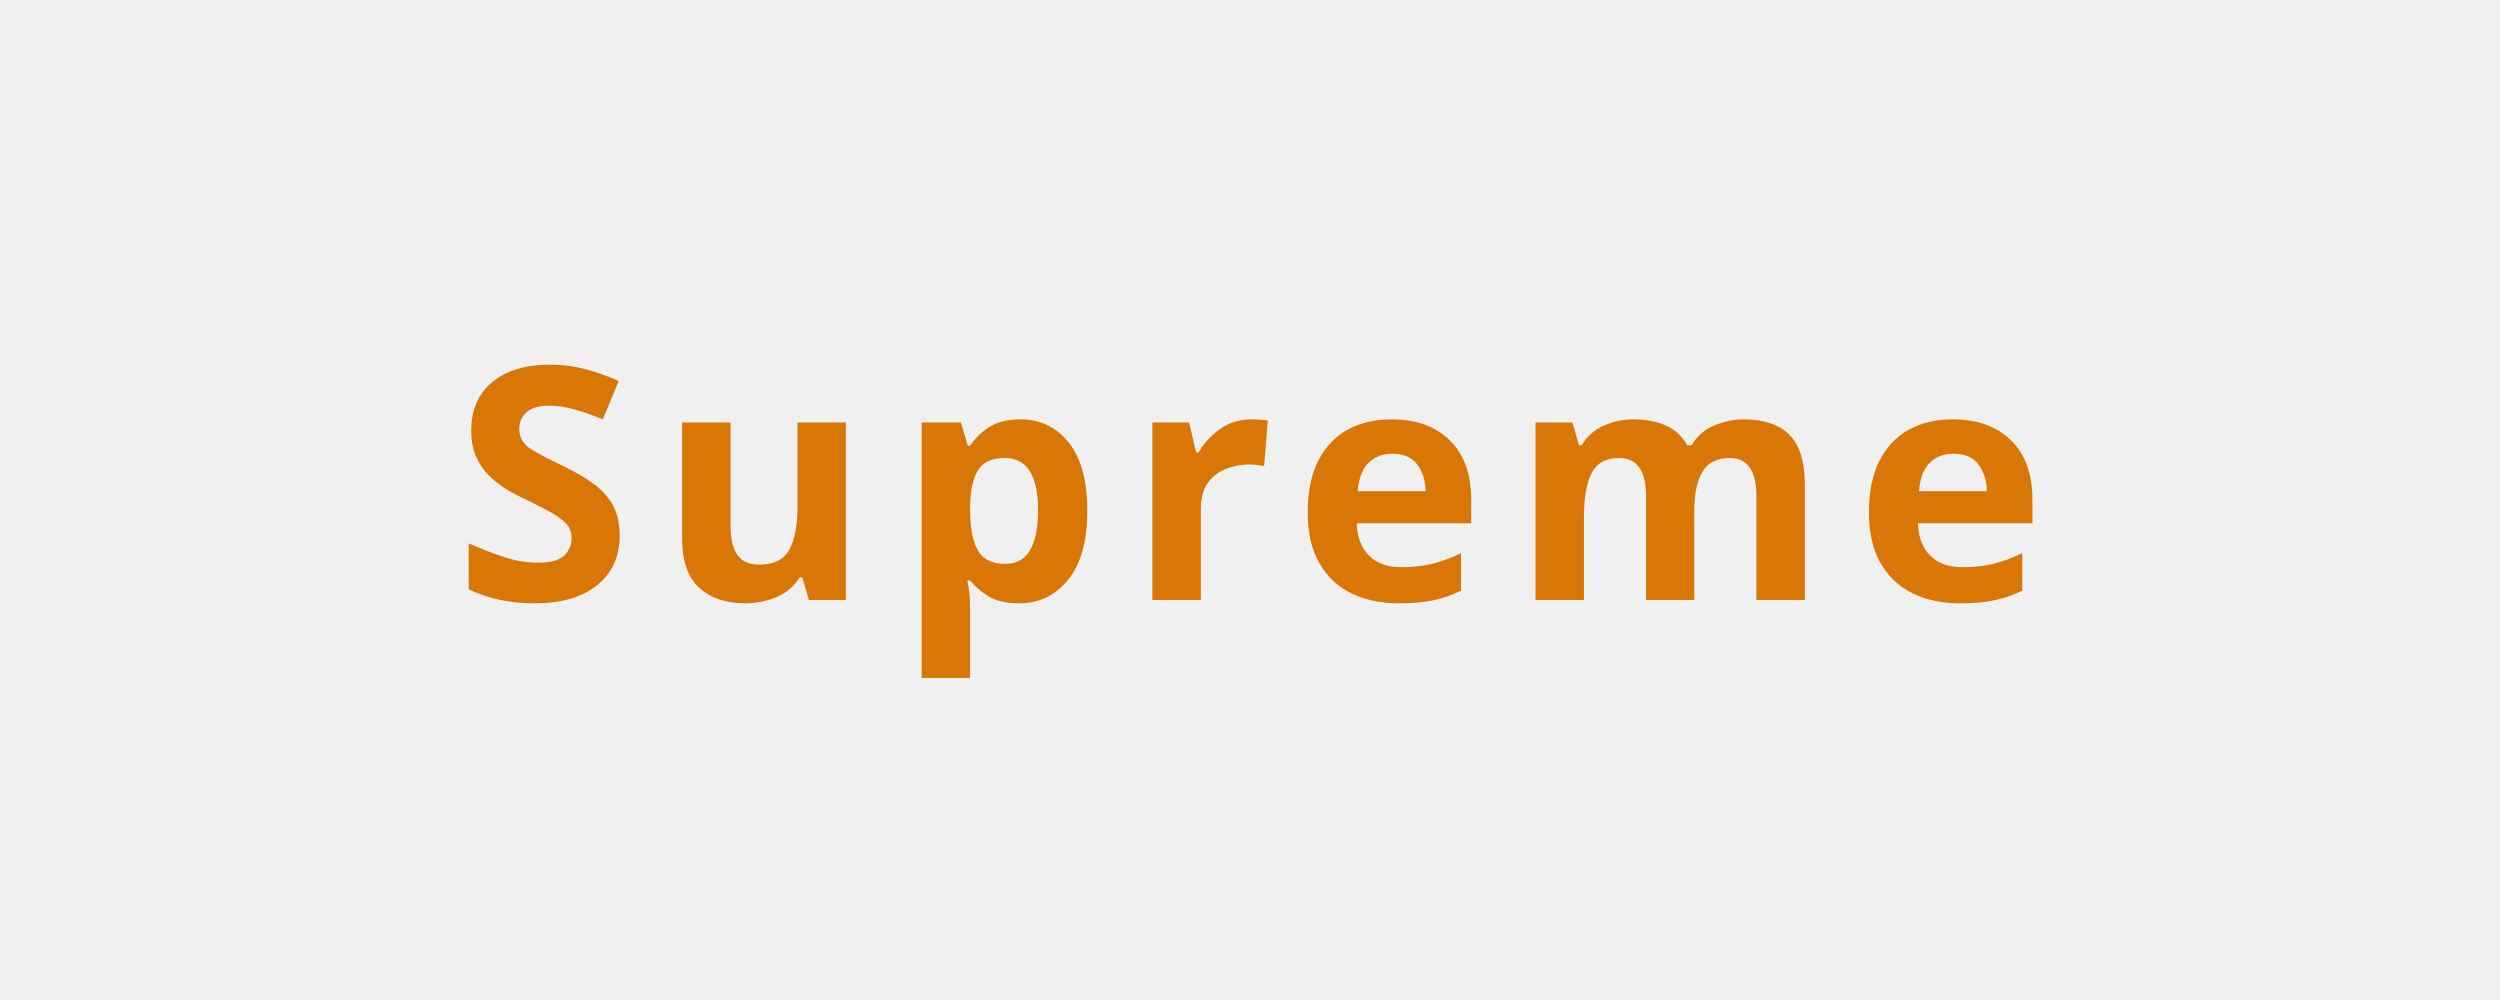
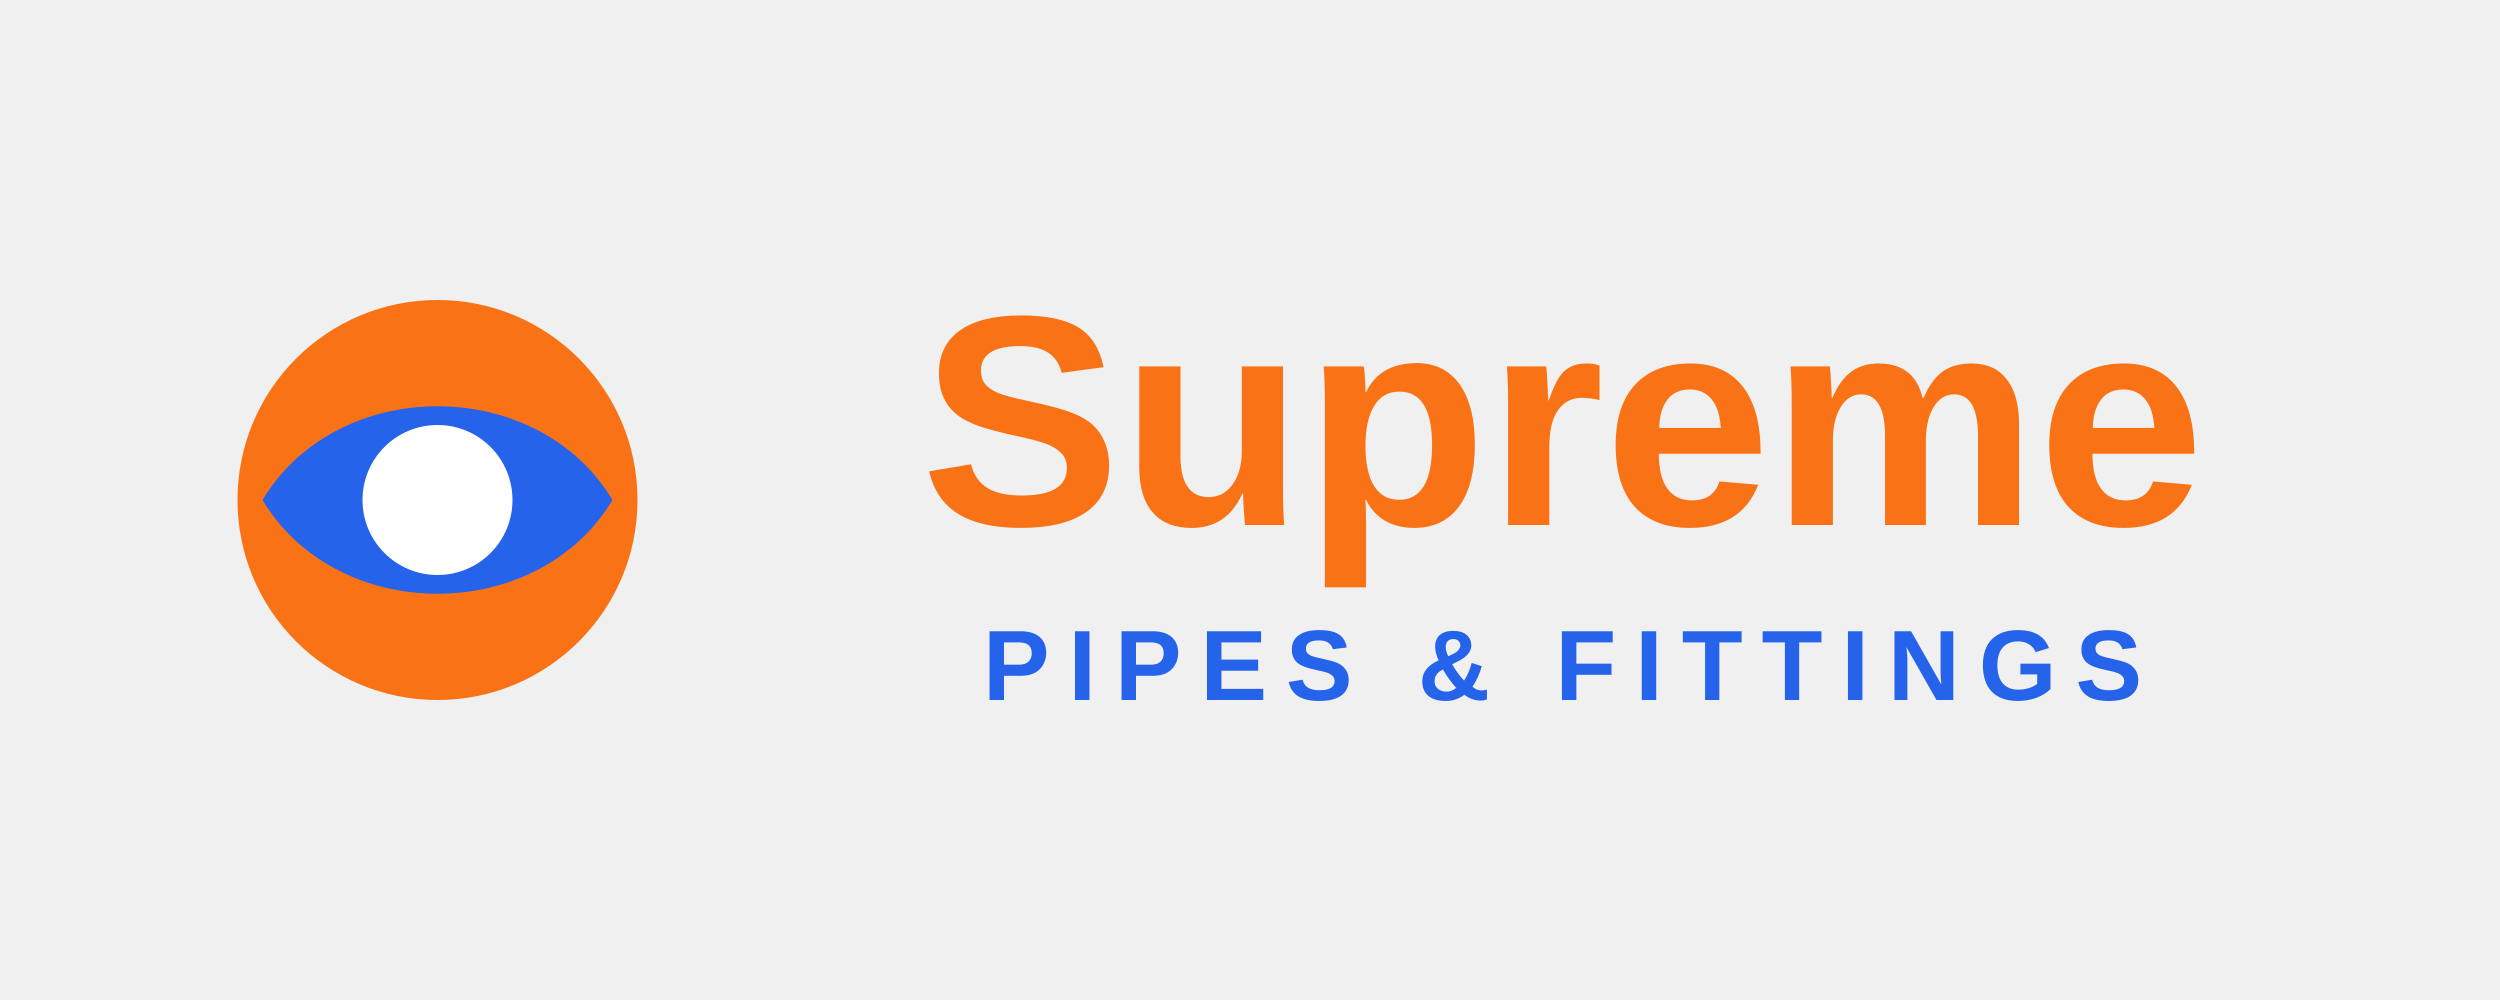
<svg xmlns="http://www.w3.org/2000/svg" viewBox="0 0 200 80" width="100%" height="100%">
-   <text x="100" y="48" font-family="sans-serif" font-size="26" font-weight="900" letter-spacing="2" fill="#d97706" text-anchor="middle">Supreme</text>
+   <g transform="translate(15, 20)">
+     <circle cx="20" cy="20" r="16" fill="#F97316" />
+     <path d="M 6 20 C 12 10, 28 10, 34 20 C 28 30, 12 30, 6 20 Z" fill="#2563EB" />
+     <circle cx="20" cy="20" r="6" fill="#FFFFFF" />
+   </g>
+   <text x="125" y="42" font-family="'Montserrat', 'Helvetica Neue', Arial, sans-serif" font-size="24" font-weight="900" fill="#F97316" text-anchor="middle">Supreme</text>
+   <text x="125" y="56" font-family="'Montserrat', 'Helvetica Neue', Arial, sans-serif" font-size="8" font-weight="700" fill="#2563EB" letter-spacing="1.5" text-anchor="middle">PIPES &amp; FITTINGS</text>
</svg>
